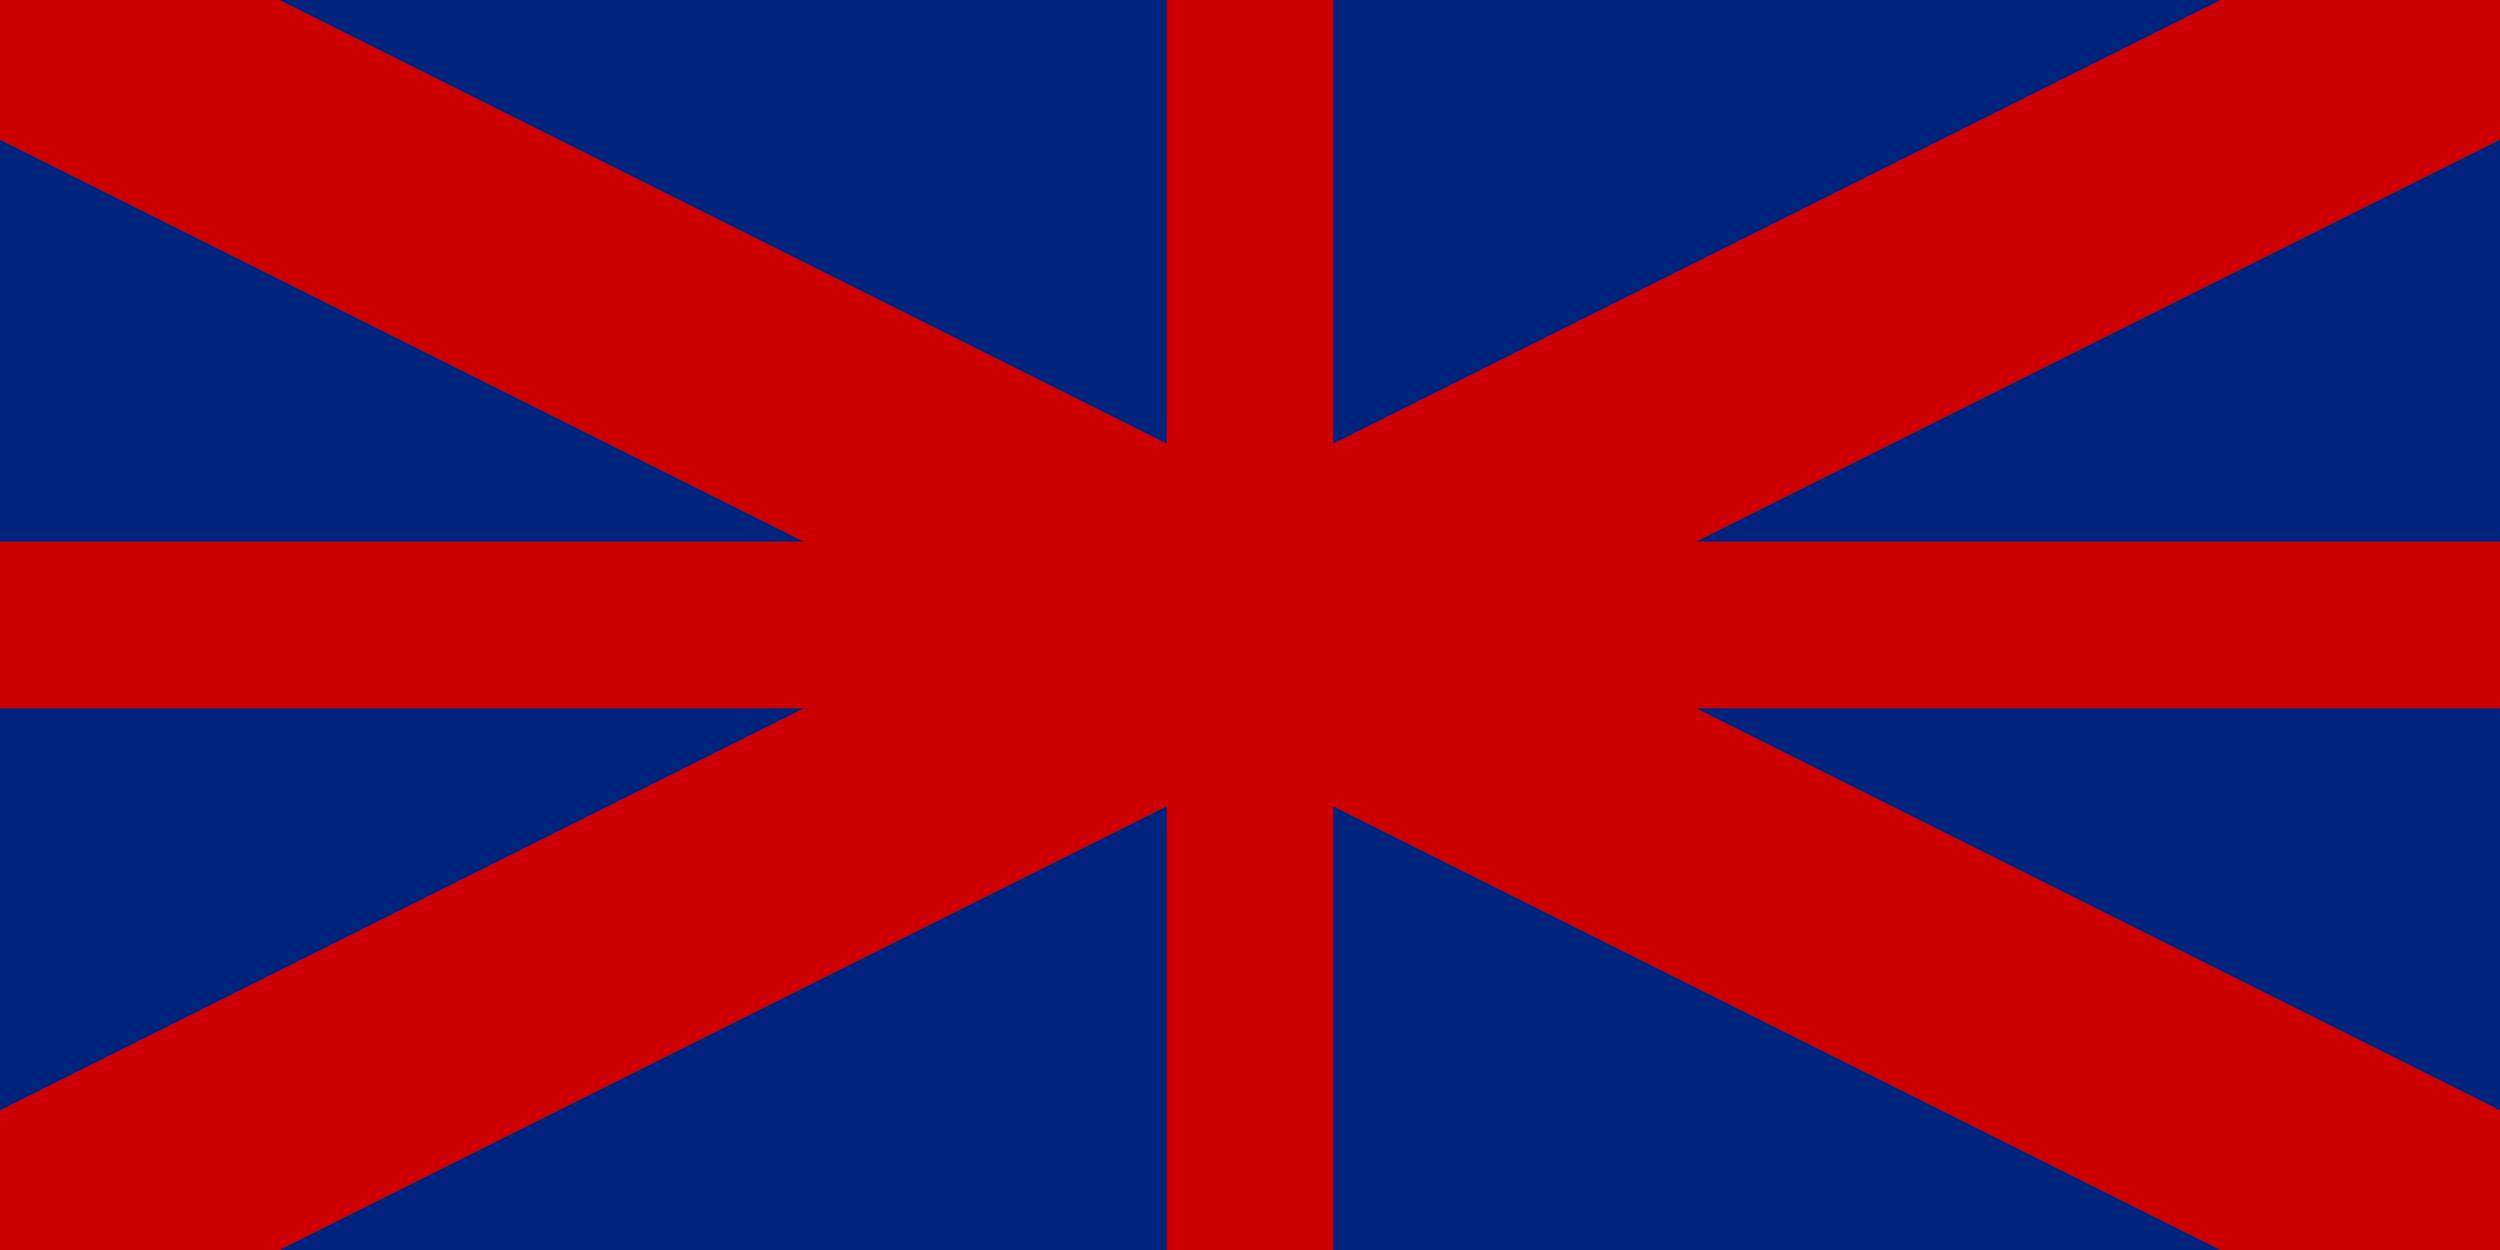
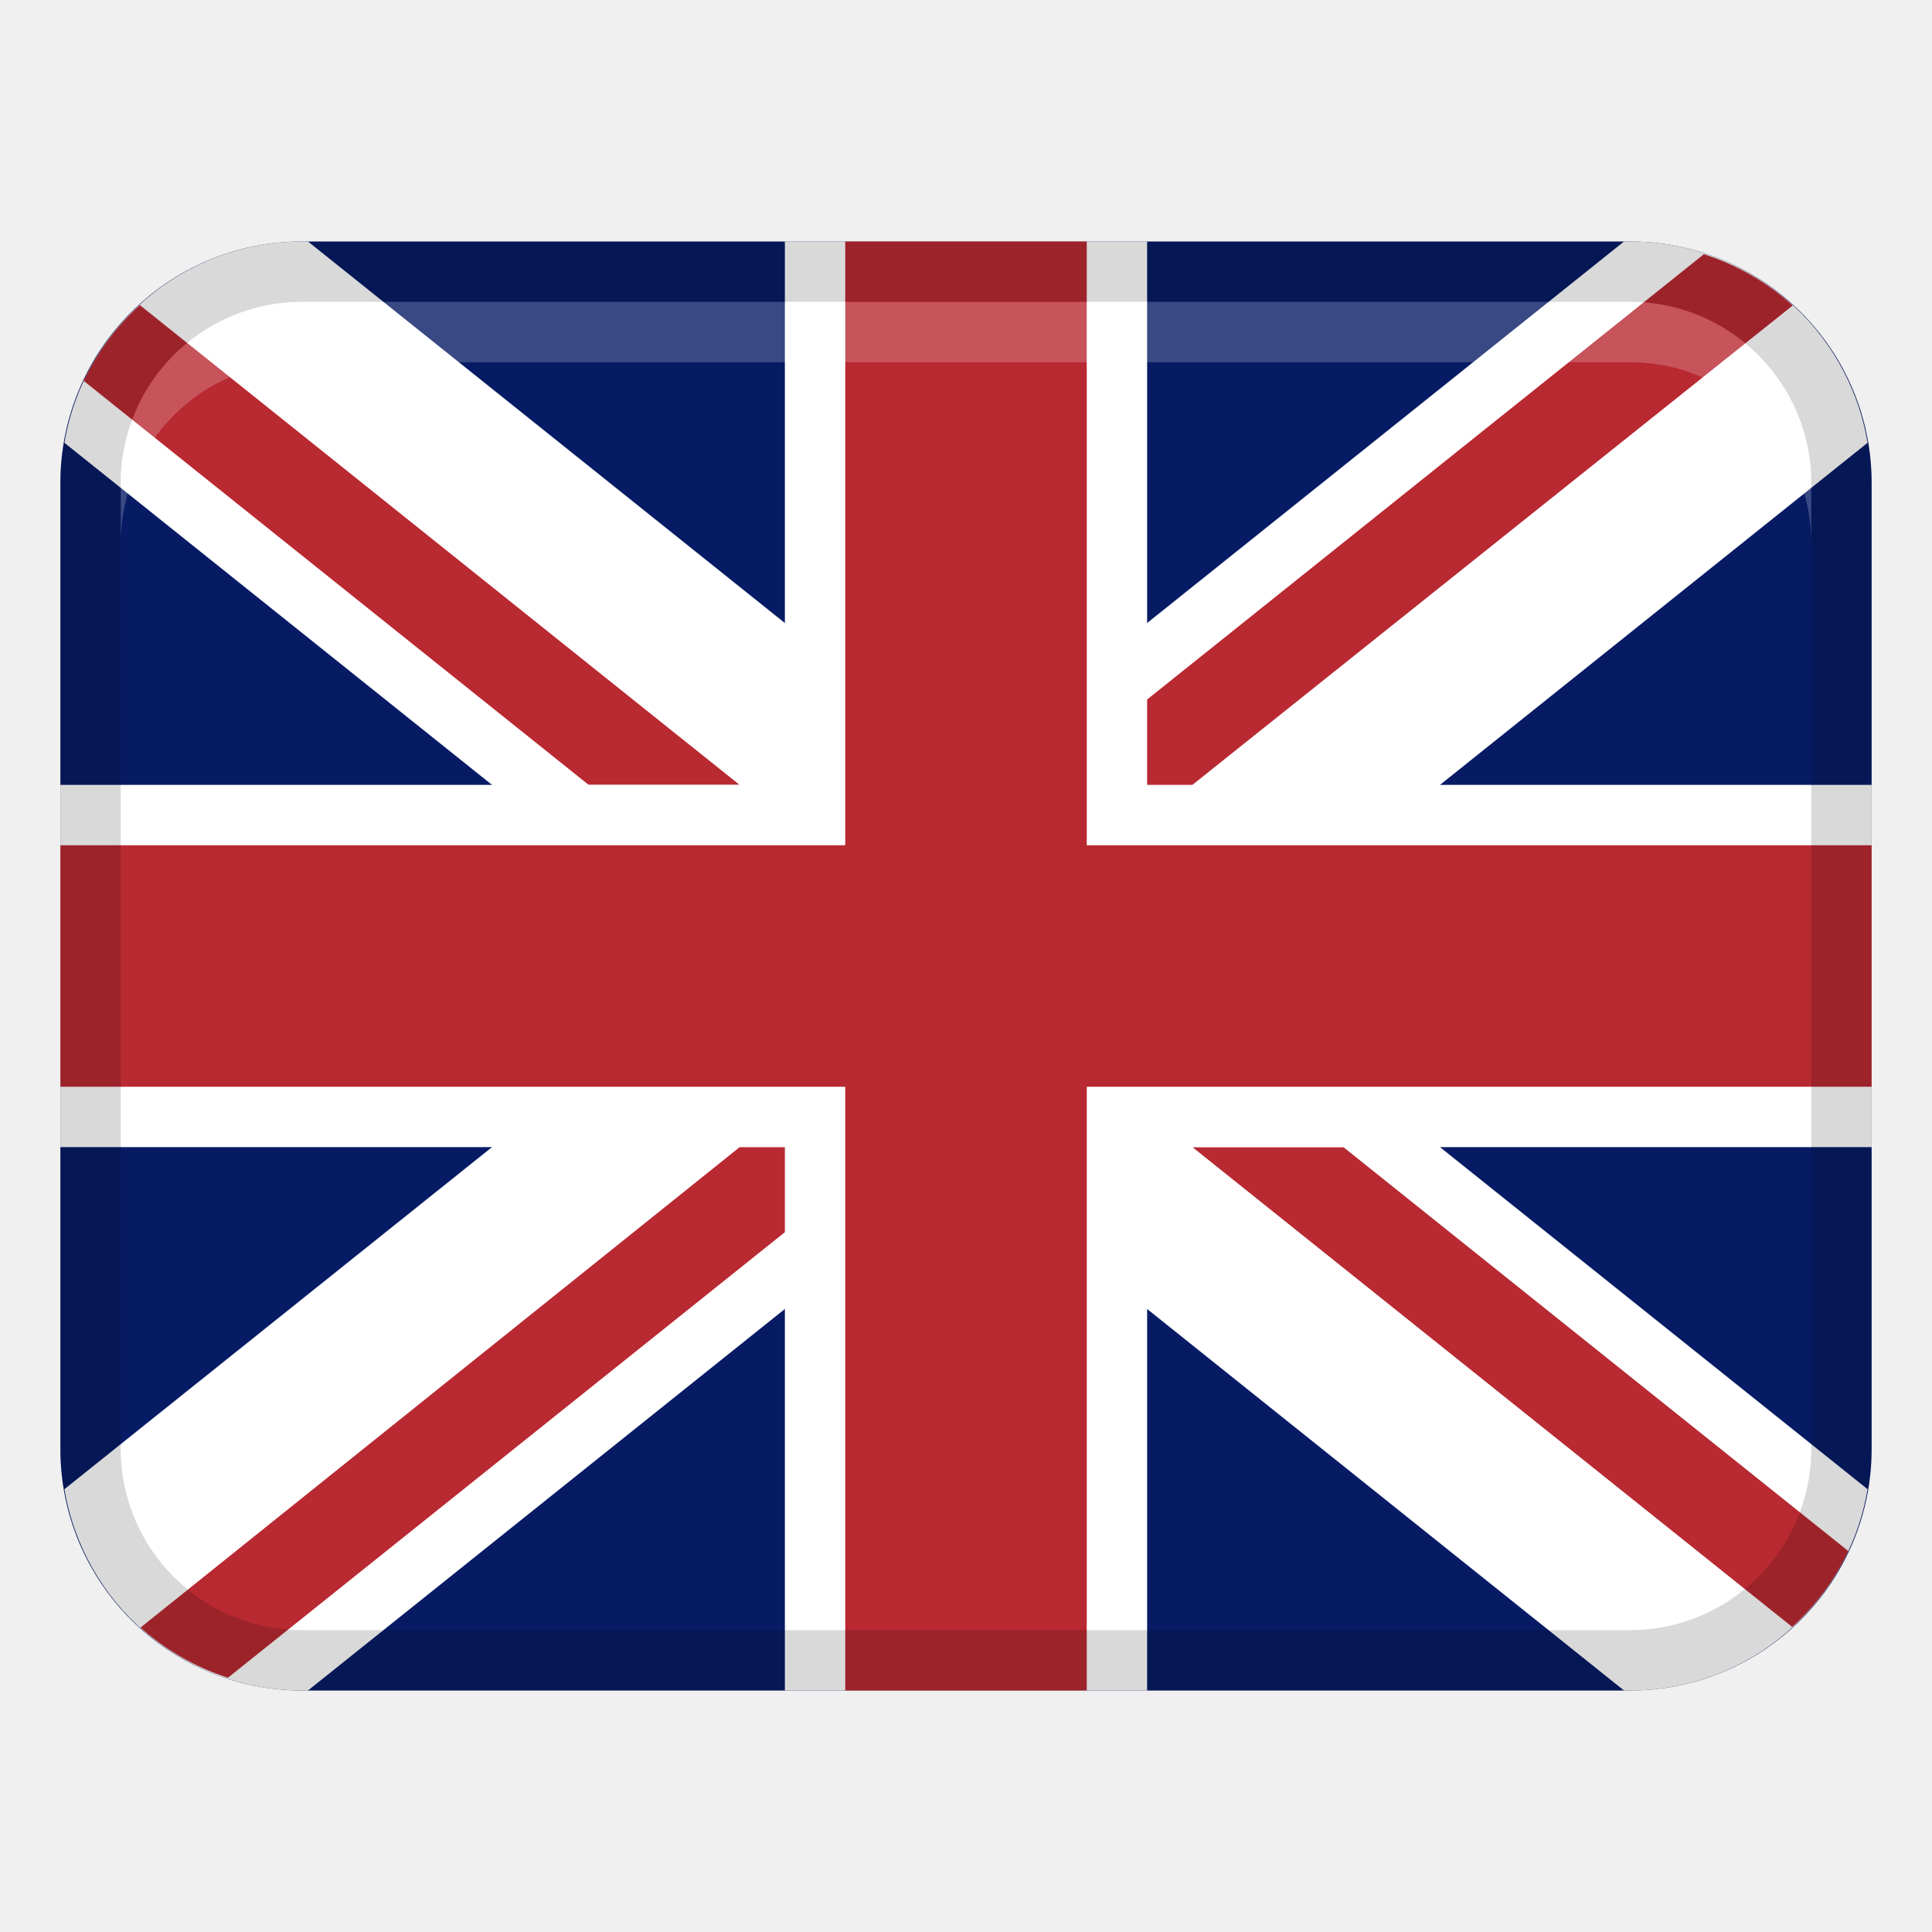
- <svg xmlns="http://www.w3.org/2000/svg" viewBox="0 0 600 300">
-   <rect width="600" height="300" fill="#00247d" />
-   <path fill="#fff" d="M0 0l600 300M600 0L0 300" />
-   <path stroke="#cc0000" stroke-width="60" d="M0 0l600 300M600 0L0 300" />
-   <path fill="#fff" d="M300 0v300M0 150h600" />
-   <path stroke="#cc0000" stroke-width="40" d="M300 0v300M0 150h600" />
+ <svg xmlns="http://www.w3.org/2000/svg" width="32" height="32" viewBox="0 0 32 32">
+   <rect x="1" y="4" width="30" height="24" rx="4" ry="4" fill="#071b65" />
+   <path d="M5.101,4h-.101c-1.981,0-3.615,1.444-3.933,3.334L26.899,28h.101c1.981,0,3.615-1.444,3.933-3.334L5.101,4Z" fill="#fff" />
+   <path d="M22.25,19h-2.5l9.934,7.947c.387-.353,.704-.777,.929-1.257l-8.363-6.691Z" fill="#b92932" />
+   <path d="M1.387,6.309l8.363,6.691h2.5L2.316,5.053c-.387,.353-.704,.777-.929,1.257Z" fill="#b92932" />
+   <path d="M5,28h.101L30.933,7.334c-.318-1.891-1.952-3.334-3.933-3.334h-.101L1.067,24.666c.318,1.891,1.952,3.334,3.933,3.334Z" fill="#fff" />
+   <rect x="13" y="4" width="6" height="24" fill="#fff" />
+   <rect x="1" y="13" width="30" height="6" fill="#fff" />
+   <rect x="14" y="4" width="4" height="24" fill="#b92932" />
+   <rect x="14" y="1" width="4" height="30" transform="translate(32) rotate(90)" fill="#b92932" />
+   <path d="M28.222,4.21l-9.222,7.376v1.414h.75l9.943-7.94c-.419-.384-.918-.671-1.471-.85Z" fill="#b92932" />
+   <path d="M2.328,26.957c.414,.374,.904,.656,1.447,.832l9.225-7.38v-1.408h-.75L2.328,26.957Z" fill="#b92932" />
+   <path d="M27,4H5c-2.209,0-4,1.791-4,4V24c0,2.209,1.791,4,4,4H27c2.209,0,4-1.791,4-4V8c0-2.209-1.791-4-4-4Zm3,20c0,1.654-1.346,3-3,3H5c-1.654,0-3-1.346-3-3V8c0-1.654,1.346-3,3-3H27c1.654,0,3,1.346,3,3V24Z" opacity=".15" />
+   <path d="M27,5H5c-1.657,0-3,1.343-3,3v1c0-1.657,1.343-3,3-3H27c1.657,0,3,1.343,3,3v-1c0-1.657-1.343-3-3-3Z" fill="#fff" opacity=".2" />
</svg>
